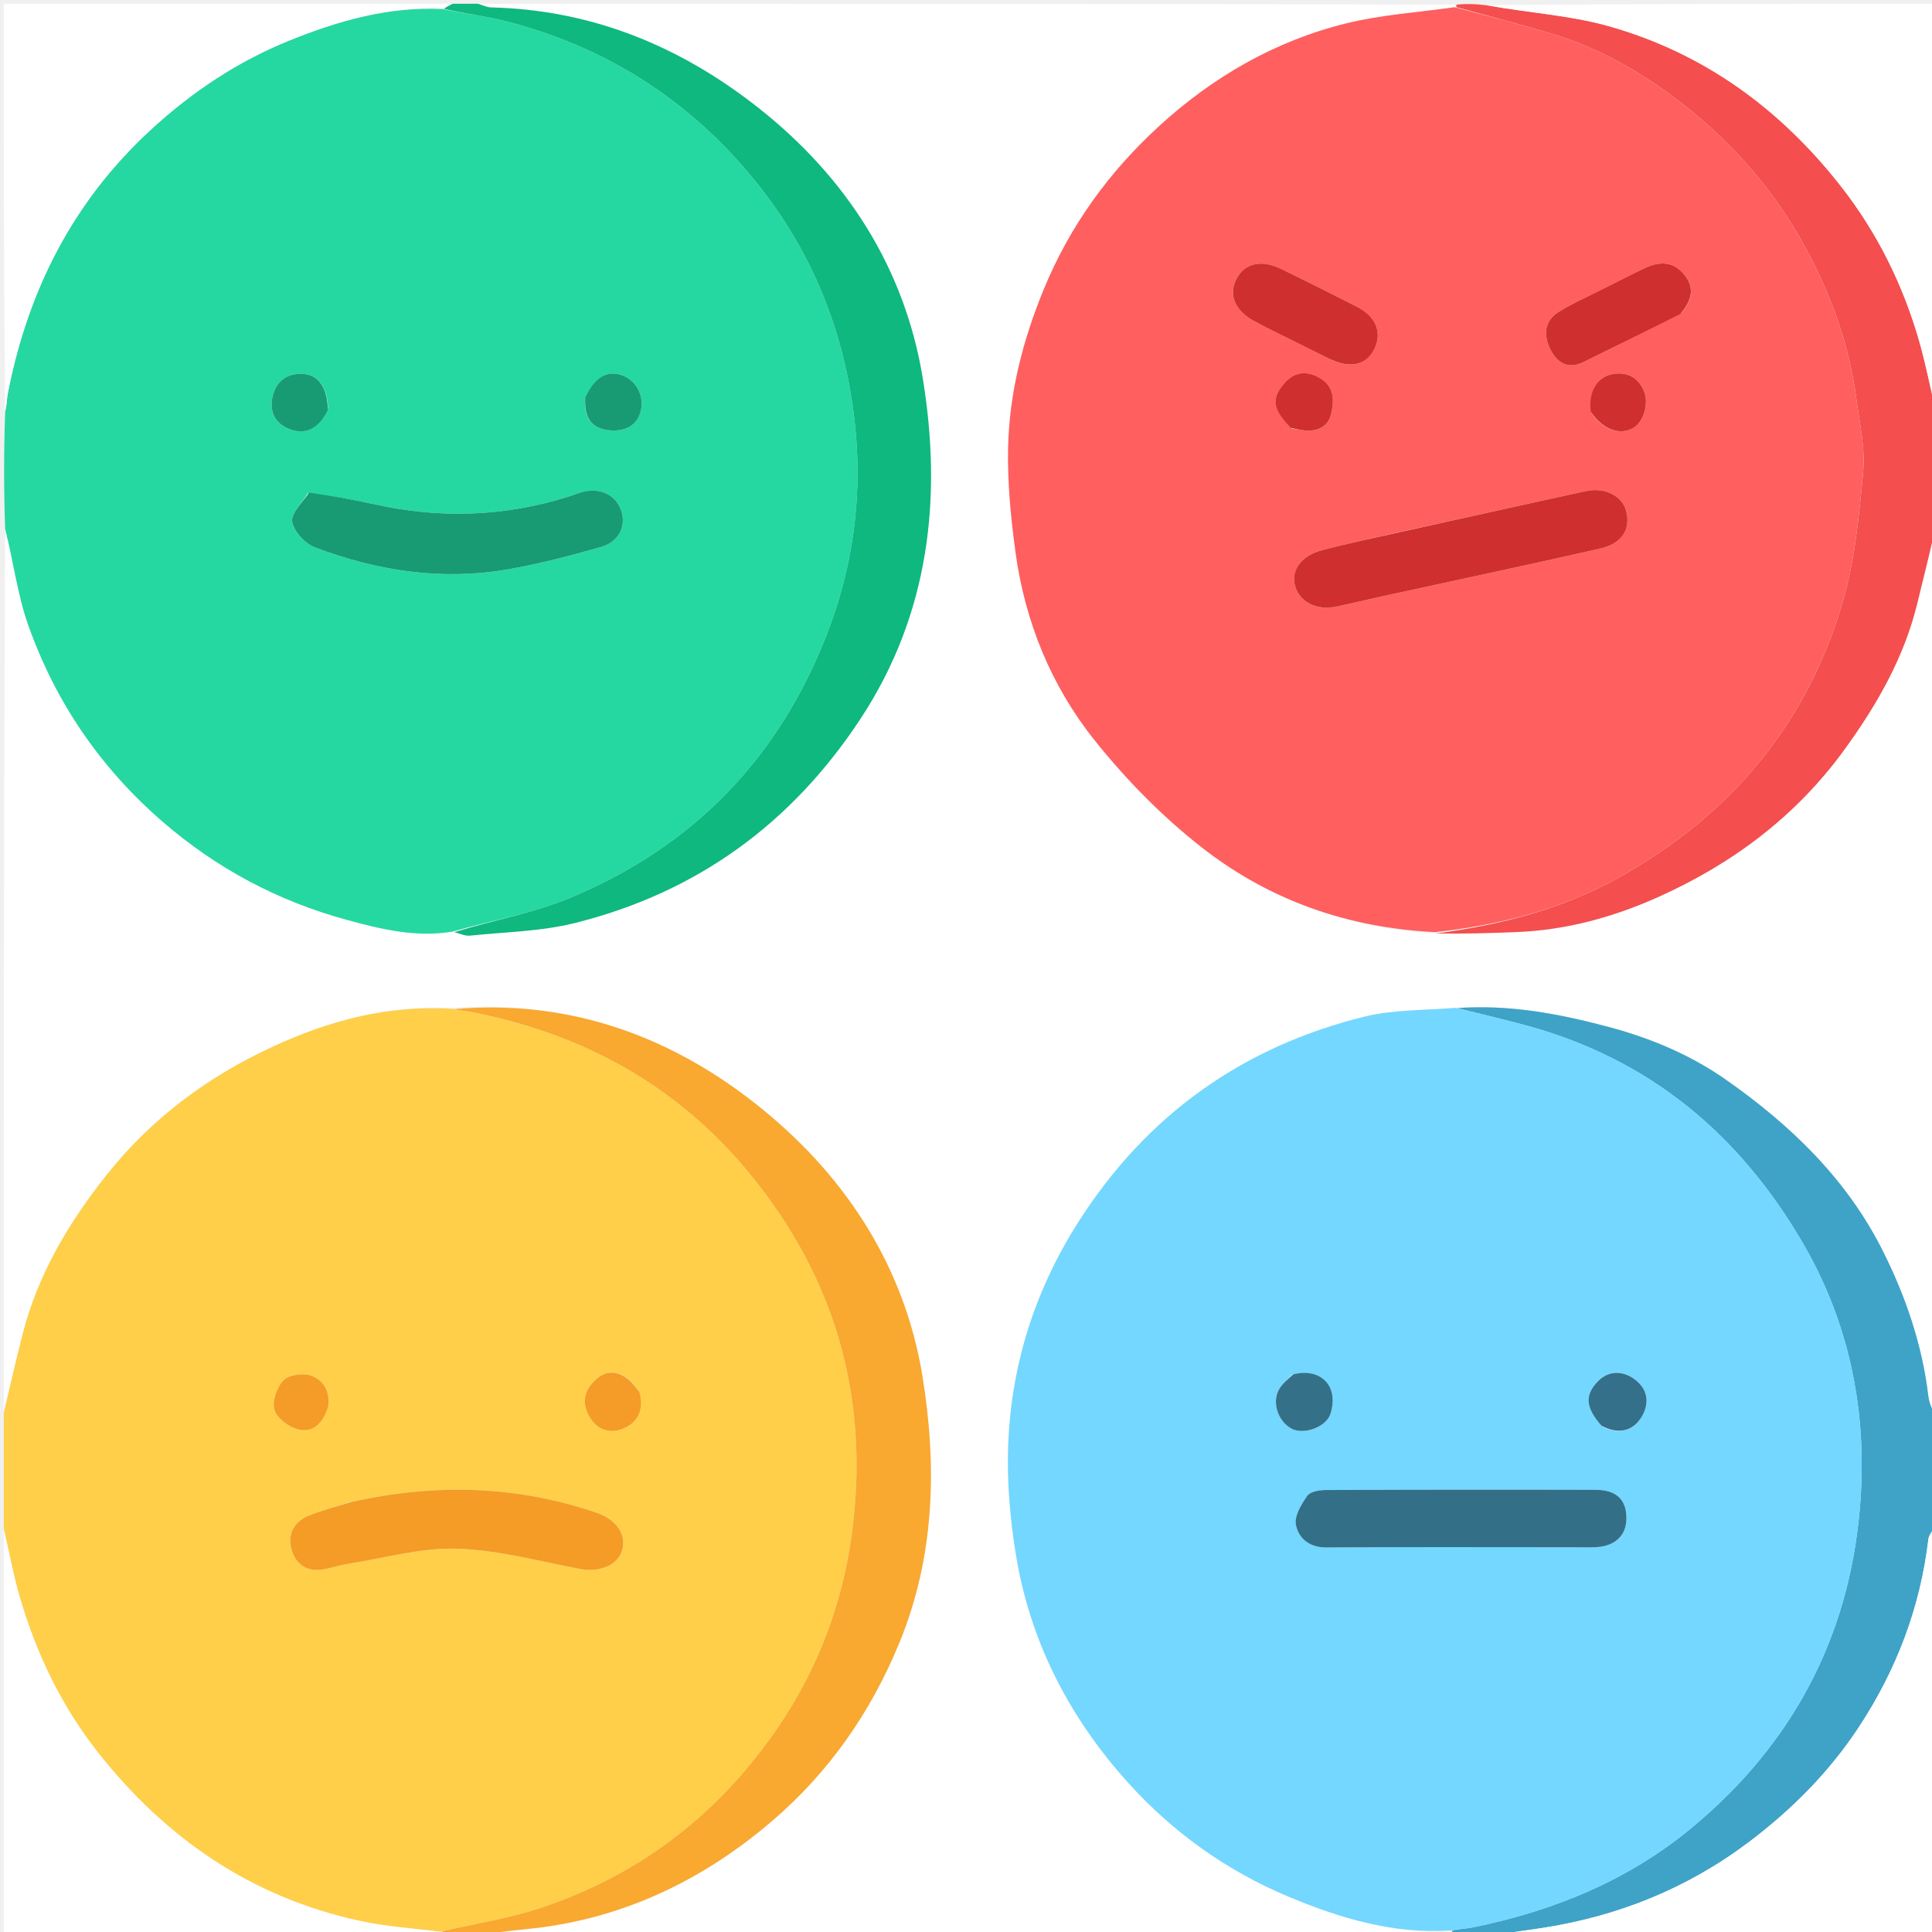
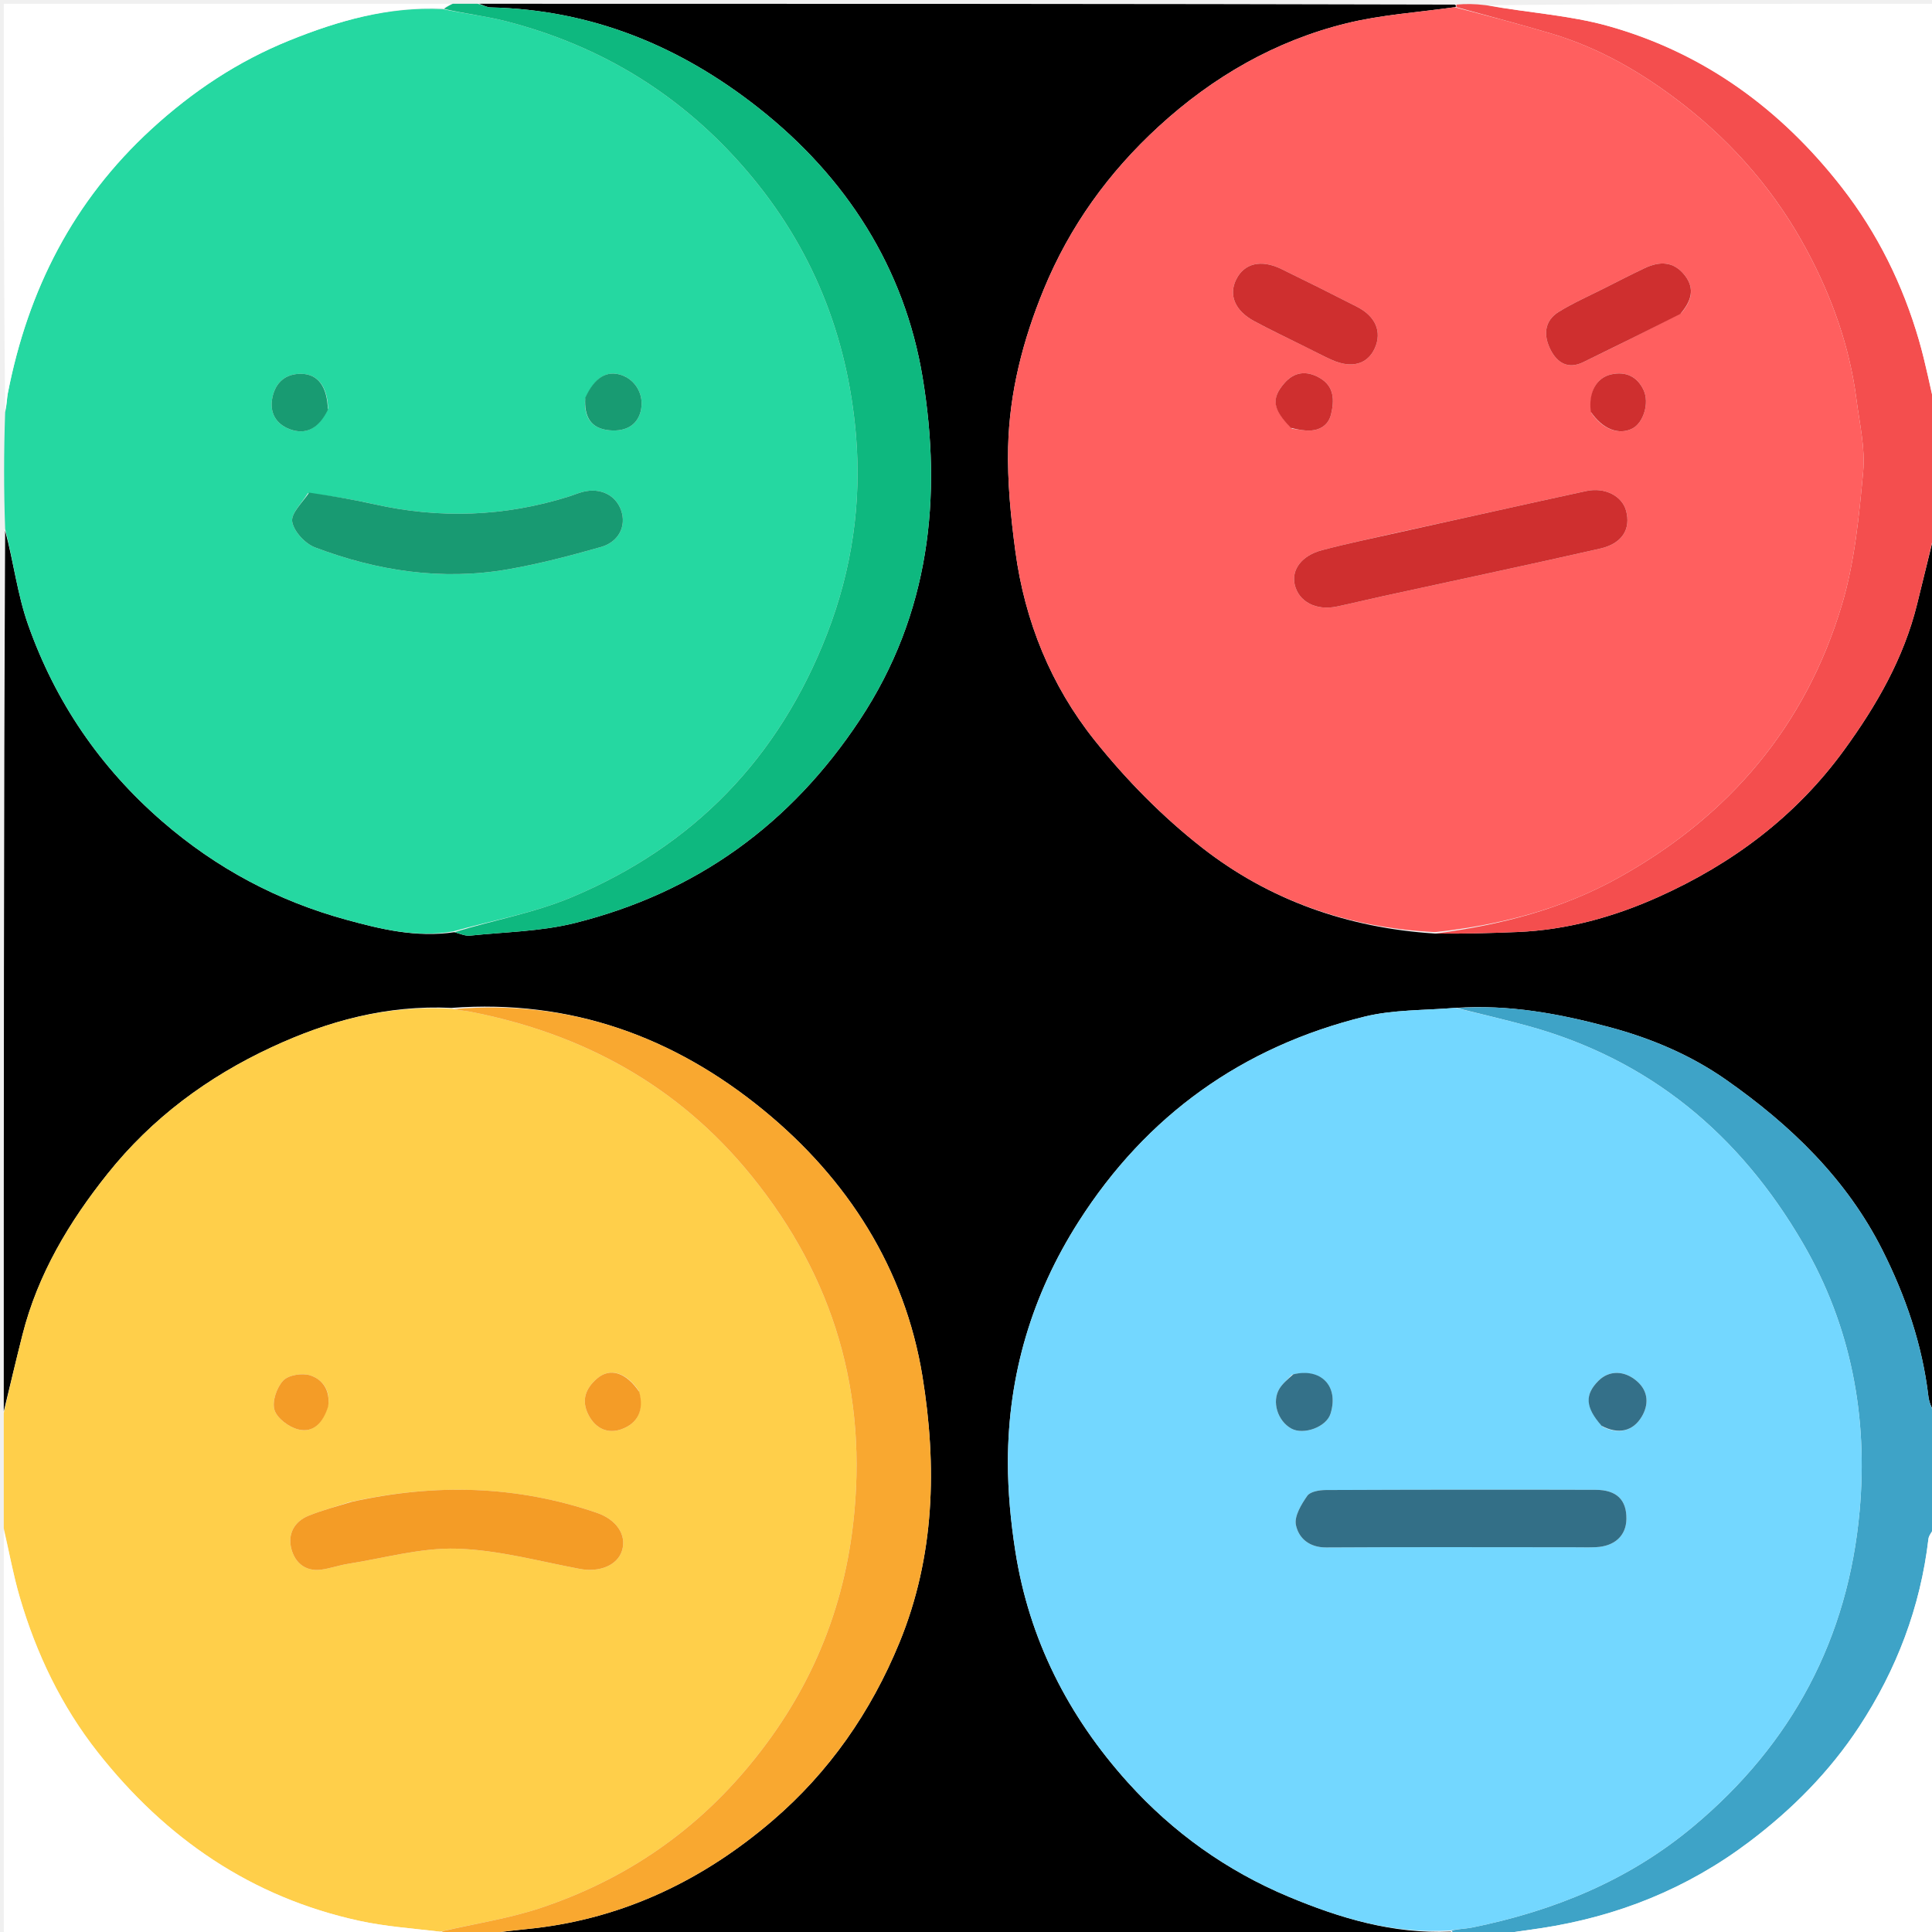
<svg xmlns="http://www.w3.org/2000/svg" version="1.1" id="Layer_1" x="0px" y="0px" width="100%" viewBox="0 0 512 512" enable-background="new 0 0 512 512" xml:space="preserve">
-   <path fill="#FFFFFF" opacity="1" stroke="none" d=" M1,374   C1,296.312 1,218.625 1.364,140.656   C3.582,148.793 4.601,157.508 7.454,165.574   C14.663,185.96 26.469,203.324 42.968,217.649   C57.344,230.132 73.62,238.768 91.768,243.737   C100.906,246.239 110.337,248.545 120.43,247.044   C122.049,247.504 123.335,248.078 124.547,247.95   C133.828,246.975 143.343,246.857 152.32,244.614   C184.446,236.59 209.53,218.505 227.897,190.714   C246.417,162.69 249.739,131.64 244.494,99.975   C239.706,71.069 224.357,47.045 201.088,28.663   C180.262,12.212 156.817,2.572 129.998,1.963   C128.992,1.941 127.999,1.334 127,1   C213.021,1 299.042,1 385.527,1.22   C385.992,1.441 385.926,1.877 385.469,1.913   C375.631,3.3 366.068,3.911 356.905,6.159   C337.954,10.807 321.393,20.376 307.049,33.535   C293.817,45.674 283.501,59.924 276.606,76.68   C271.063,90.154 267.496,104.055 267.163,118.539   C266.953,127.715 267.862,136.989 269.088,146.11   C271.574,164.614 278.511,181.688 290.072,196.166   C298.427,206.629 308.077,216.458 318.619,224.685   C336.402,238.564 357.166,245.901 380.142,247.394   C387.64,247.504 394.896,247.289 402.148,246.992   C415.217,246.457 427.651,243.012 439.464,237.715   C459.088,228.916 475.904,216.363 488.689,198.797   C497.293,186.976 504.509,174.472 508.047,160.122   C509.701,153.415 511.349,146.707 513,140   C513,218.021 513,296.042 512.652,374.365   C511.871,373.109 511.223,371.575 511.036,369.987   C509.419,356.313 504.979,343.438 498.864,331.287   C489.375,312.431 474.524,298.139 457.446,286.166   C448.081,279.599 437.596,275.171 426.517,272.2   C413.282,268.651 399.928,266.138 385.656,267.099   C377.31,267.779 369.198,267.548 361.605,269.421   C329.234,277.404 303.831,295.561 285.855,323.727   C273.495,343.09 267.138,364.394 267.106,387.374   C267.096,395.26 267.849,403.221 269.065,411.021   C272.722,434.476 283.085,454.814 298.917,472.384   C310.837,485.612 325.096,495.782 341.463,502.63   C355.027,508.306 369.088,512.574 384.426,511.906   C385.15,512.31 385.575,512.655 386,513   C300.312,513 214.625,513 128.682,512.629   C132.856,511.84 137.295,511.505 141.714,510.991   C165.793,508.194 186.704,497.968 204.824,482.399   C219.729,469.593 230.781,453.739 238.334,435.367   C247.787,412.375 248.313,388.433 244.461,364.749   C239.807,336.141 224.614,312.434 202.314,294.179   C178.632,274.793 151.242,264.76 119.619,267.1   C102.486,266.291 86.928,270.574 71.983,277.521   C55,285.415 40.279,296.328 28.554,311   C18.331,323.791 10.018,337.67 5.952,353.744   C4.247,360.482 2.647,367.247 1,374  z" />
+   <path fill="#0000000" opacity="1" stroke="none" d=" M1,374   C1,296.312 1,218.625 1.364,140.656   C3.582,148.793 4.601,157.508 7.454,165.574   C14.663,185.96 26.469,203.324 42.968,217.649   C57.344,230.132 73.62,238.768 91.768,243.737   C100.906,246.239 110.337,248.545 120.43,247.044   C122.049,247.504 123.335,248.078 124.547,247.95   C133.828,246.975 143.343,246.857 152.32,244.614   C184.446,236.59 209.53,218.505 227.897,190.714   C246.417,162.69 249.739,131.64 244.494,99.975   C239.706,71.069 224.357,47.045 201.088,28.663   C180.262,12.212 156.817,2.572 129.998,1.963   C128.992,1.941 127.999,1.334 127,1   C213.021,1 299.042,1 385.527,1.22   C385.992,1.441 385.926,1.877 385.469,1.913   C375.631,3.3 366.068,3.911 356.905,6.159   C337.954,10.807 321.393,20.376 307.049,33.535   C293.817,45.674 283.501,59.924 276.606,76.68   C271.063,90.154 267.496,104.055 267.163,118.539   C266.953,127.715 267.862,136.989 269.088,146.11   C271.574,164.614 278.511,181.688 290.072,196.166   C298.427,206.629 308.077,216.458 318.619,224.685   C336.402,238.564 357.166,245.901 380.142,247.394   C387.64,247.504 394.896,247.289 402.148,246.992   C415.217,246.457 427.651,243.012 439.464,237.715   C459.088,228.916 475.904,216.363 488.689,198.797   C497.293,186.976 504.509,174.472 508.047,160.122   C509.701,153.415 511.349,146.707 513,140   C513,218.021 513,296.042 512.652,374.365   C511.871,373.109 511.223,371.575 511.036,369.987   C509.419,356.313 504.979,343.438 498.864,331.287   C489.375,312.431 474.524,298.139 457.446,286.166   C448.081,279.599 437.596,275.171 426.517,272.2   C413.282,268.651 399.928,266.138 385.656,267.099   C377.31,267.779 369.198,267.548 361.605,269.421   C329.234,277.404 303.831,295.561 285.855,323.727   C273.495,343.09 267.138,364.394 267.106,387.374   C267.096,395.26 267.849,403.221 269.065,411.021   C272.722,434.476 283.085,454.814 298.917,472.384   C310.837,485.612 325.096,495.782 341.463,502.63   C355.027,508.306 369.088,512.574 384.426,511.906   C385.15,512.31 385.575,512.655 386,513   C300.312,513 214.625,513 128.682,512.629   C132.856,511.84 137.295,511.505 141.714,510.991   C165.793,508.194 186.704,497.968 204.824,482.399   C219.729,469.593 230.781,453.739 238.334,435.367   C247.787,412.375 248.313,388.433 244.461,364.749   C239.807,336.141 224.614,312.434 202.314,294.179   C178.632,274.793 151.242,264.76 119.619,267.1   C102.486,266.291 86.928,270.574 71.983,277.521   C55,285.415 40.279,296.328 28.554,311   C18.331,323.791 10.018,337.67 5.952,353.744   C4.247,360.482 2.647,367.247 1,374  z" />
  <path fill="#FFCF4A" opacity="1" stroke="none" d=" M1,374.469   C2.647,367.247 4.247,360.482 5.952,353.744   C10.018,337.67 18.331,323.791 28.554,311   C40.279,296.328 55,285.415 71.983,277.521   C86.928,270.574 102.486,266.291 119.895,267.359   C121.954,267.818 123.29,267.857 124.584,268.108   C154.488,273.913 179.744,287.69 199.119,311.569   C221.042,338.589 230.091,369.33 226.076,403.939   C223.199,428.735 213.543,450.369 197.306,469.387   C182.65,486.553 164.627,498.461 143.46,505.566   C134.911,508.436 125.854,509.794 116.574,511.913   C109.152,511.031 102.083,510.534 95.23,509.042   C66.617,502.812 43.912,487.208 25.935,464.397   C16.279,452.145 9.65,438.305 5.274,423.406   C3.502,417.373 2.405,411.141 1,405   C1,394.979 1,384.958 1,374.469  M92.73,398.045   C89.105,399.228 85.41,400.233 81.875,401.642   C77.942,403.209 76.186,406.562 77.226,410.501   C78.171,414.079 80.884,416.493 85.016,415.984   C87.456,415.683 89.82,414.809 92.254,414.427   C101.853,412.918 111.507,410.128 121.063,410.415   C131.975,410.742 142.823,413.742 153.662,415.774   C158.857,416.748 163.645,414.859 164.853,410.885   C166.105,406.769 163.396,402.702 158.133,400.903   C136.895,393.64 115.349,393.085 92.73,398.045  M86.995,372.288   C87.551,368.365 85.436,365.521 82.211,364.489   C80.093,363.812 76.453,364.38 75.055,365.862   C73.328,367.692 72.063,371.398 72.742,373.647   C73.408,375.854 76.526,378.174 78.985,378.797   C83.145,379.851 85.666,376.934 86.995,372.288  M169.245,368.51   C165.902,363.66 161.659,362.365 158.219,365.328   C155.173,367.951 153.952,371.144 155.994,375.036   C157.906,378.68 161.182,380.046 164.726,378.751   C168.846,377.244 170.804,373.843 169.245,368.51  z" />
  <path fill="#25D8A1" opacity="1" stroke="none" d=" M120.063,246.834   C110.337,248.545 100.906,246.239 91.768,243.737   C73.62,238.768 57.344,230.132 42.968,217.649   C26.469,203.324 14.663,185.96 7.454,165.574   C4.601,157.508 3.582,148.793 1.364,140.187   C1,129.979 1,119.958 1.363,109.283   C1.836,107.143 1.795,105.629 2.078,104.178   C7.41,76.859 19.384,53.247 40.144,34.211   C51.023,24.235 62.988,16.273 76.629,10.748   C89.589,5.498 102.86,1.73 117.324,2.414   C123.155,3.641 128.781,4.254 134.203,5.655   C159.503,12.193 180.717,25.223 197.836,45.186   C215.218,65.456 224.592,88.97 226.835,115.232   C228.374,133.253 225.775,150.953 219.174,167.987   C206.431,200.869 183.774,224.259 151.402,237.812   C141.442,241.982 130.536,243.89 120.063,246.834  M81.579,130.717   C80.068,133.26 77.053,136.065 77.439,138.277   C77.891,140.873 80.873,144.081 83.496,145.074   C100,151.322 117.112,153.926 134.663,150.866   C142.956,149.421 151.152,147.266 159.258,144.962   C164.045,143.602 166.025,139.349 164.62,135.29   C163.203,131.199 159.115,129.174 154.497,130.341   C153.212,130.666 151.982,131.202 150.714,131.6   C133.718,136.935 116.551,137.535 99.176,133.626   C93.589,132.37 87.927,131.448 81.579,130.717  M155.039,105.822   C154.806,110.422 156.485,113.55 161.474,114.027   C166.158,114.474 169.228,112.383 169.918,108.357   C170.596,104.402 168.341,100.581 164.612,99.368   C160.764,98.116 157.526,100.055 155.039,105.822  M86.955,108.206   C86.726,102.475 84.302,99.171 79.933,99.07   C75.671,98.972 72.993,101.353 72.176,105.399   C71.389,109.294 73.061,112.341 76.801,113.746   C81.055,115.344 84.478,113.575 86.955,108.206  z" />
  <path fill="#F44E4E" opacity="1" stroke="none" d=" M513,139.531   C511.349,146.707 509.701,153.415 508.047,160.122   C504.509,174.472 497.293,186.976 488.689,198.797   C475.904,216.363 459.088,228.916 439.464,237.715   C427.651,243.012 415.217,246.457 402.148,246.992   C394.896,247.289 387.64,247.504 380.574,247.383   C397.696,245.124 413.896,240.953 428.943,232.587   C458.313,216.259 478.562,192.324 488.154,160.162   C491.519,148.879 492.663,136.823 493.759,125.021   C494.343,118.728 492.797,112.208 491.976,105.821   C490.181,91.858 485.494,78.796 478.901,66.443   C470.742,51.156 459.619,38.22 445.984,27.618   C435.469,19.442 423.999,12.725 411.099,8.893   C402.75,6.412 394.32,4.206 385.926,1.877   C385.926,1.877 385.992,1.441 385.996,1.22   C388.371,1 390.741,1 393.758,1.381   C405.036,3.408 415.959,4.017 426.242,6.906   C451.549,14.015 471.901,28.891 488.035,49.575   C497.558,61.784 504.287,75.44 508.574,90.268   C510.353,96.424 511.542,102.751 513,109   C513,119.021 513,129.042 513,139.531  z" />
  <path fill="#0EB87F" opacity="1" stroke="none" d=" M120.43,247.044   C130.536,243.89 141.442,241.982 151.402,237.812   C183.774,224.259 206.431,200.869 219.174,167.987   C225.775,150.953 228.374,133.253 226.835,115.232   C224.592,88.97 215.218,65.456 197.836,45.186   C180.717,25.223 159.503,12.193 134.203,5.655   C128.781,4.254 123.155,3.641 117.672,2.356   C118.481,1.698 119.24,1.349 120,1   C122.042,1 124.083,1 126.562,1   C127.999,1.334 128.992,1.941 129.998,1.963   C156.817,2.572 180.262,12.212 201.088,28.663   C224.357,47.045 239.706,71.069 244.494,99.975   C249.739,131.64 246.417,162.69 227.897,190.714   C209.53,218.505 184.446,236.59 152.32,244.614   C143.343,246.857 133.828,246.975 124.547,247.95   C123.335,248.078 122.049,247.504 120.43,247.044  z" />
  <path fill="#F9A830" opacity="1" stroke="none" d=" M117.028,511.84   C125.854,509.794 134.911,508.436 143.46,505.566   C164.627,498.461 182.65,486.553 197.306,469.387   C213.543,450.369 223.199,428.735 226.076,403.939   C230.091,369.33 221.042,338.589 199.119,311.569   C179.744,287.69 154.488,273.913 124.584,268.108   C123.29,267.857 121.954,267.818 120.362,267.422   C151.242,264.76 178.632,274.793 202.314,294.179   C224.614,312.434 239.807,336.141 244.461,364.749   C248.313,388.433 247.787,412.375 238.334,435.367   C230.781,453.739 219.729,469.593 204.824,482.399   C186.704,497.968 165.793,508.194 141.714,510.991   C137.295,511.505 132.856,511.84 128.213,512.629   C125.3,513 122.6,513 119.351,512.7   C118.211,512.214 117.62,512.027 117.028,511.84  z" />
  <path fill="#3EA3C7" opacity="1" stroke="none" d=" M386.444,513   C385.575,512.655 385.15,512.31 384.696,511.633   C386.483,511.148 388.336,511.173 390.11,510.813   C411.73,506.417 431.576,498.376 448.767,484.006   C474.972,462.1 489.777,434.159 492.818,400.442   C495.066,375.519 490.595,351.495 477.823,329.519   C461.064,300.682 437.236,280.726 404.728,271.835   C398.562,270.149 392.33,268.709 386.128,267.156   C399.928,266.138 413.282,268.651 426.517,272.2   C437.596,275.171 448.081,279.599 457.446,286.166   C474.524,298.139 489.375,312.431 498.864,331.287   C504.979,343.438 509.419,356.313 511.036,369.987   C511.223,371.575 511.871,373.109 512.652,374.834   C513,384.688 513,394.375 512.633,404.669   C511.849,406.128 511.159,406.949 511.055,407.839   C508.932,425.903 502.623,442.483 492.699,457.591   C484.886,469.486 474.992,479.477 463.557,488.108   C447.059,500.561 428.623,507.907 408.339,510.995   C403.568,511.721 398.78,512.335 394,513   C391.629,513 389.259,513 386.444,513  z" />
  <path fill="#FFFFFF" opacity="1" stroke="none" d=" M394.469,513   C398.78,512.335 403.568,511.721 408.339,510.995   C428.623,507.907 447.059,500.561 463.557,488.108   C474.992,479.477 484.886,469.486 492.699,457.591   C502.623,442.483 508.932,425.903 511.055,407.839   C511.159,406.949 511.849,406.128 512.633,405.138   C513,440.931 513,476.861 513,513   C473.646,513 434.292,513 394.469,513  z" />
  <path fill="#FFFFFF" opacity="1" stroke="none" d=" M119.531,1   C119.24,1.349 118.481,1.698 117.373,2.105   C102.86,1.73 89.589,5.498 76.629,10.748   C62.988,16.273 51.023,24.235 40.144,34.211   C19.384,53.247 7.41,76.859 2.078,104.178   C1.795,105.629 1.836,107.143 1.363,108.814   C1,73.07 1,37.139 1,1   C40.354,1 79.708,1 119.531,1  z" />
  <path fill="#FFFFFF" opacity="1" stroke="none" d=" M513,108.531   C511.542,102.751 510.353,96.424 508.574,90.268   C504.287,75.44 497.558,61.784 488.035,49.575   C471.901,28.891 451.549,14.015 426.242,6.906   C415.959,4.017 405.036,3.408 394.202,1.381   C433.59,1 473.18,1 513,1   C513,36.687 513,72.375 513,108.531  z" />
  <path fill="#FFFFFF" opacity="1" stroke="none" d=" M116.574,511.913   C117.62,512.027 118.211,512.214 118.901,512.7   C79.743,513 40.486,513 1,513   C1,477.313 1,441.625 1,405.469   C2.405,411.141 3.502,417.373 5.274,423.406   C9.65,438.305 16.279,452.145 25.935,464.397   C43.912,487.208 66.617,502.812 95.23,509.042   C102.083,510.534 109.152,511.031 116.574,511.913  z" />
  <path fill="#73D7FF" opacity="1" stroke="none" d=" M385.656,267.099   C392.33,268.709 398.562,270.149 404.728,271.835   C437.236,280.726 461.064,300.682 477.823,329.519   C490.595,351.495 495.066,375.519 492.818,400.442   C489.777,434.159 474.972,462.1 448.767,484.006   C431.576,498.376 411.73,506.417 390.11,510.813   C388.336,511.173 386.483,511.148 384.397,511.574   C369.088,512.574 355.027,508.306 341.463,502.63   C325.096,495.782 310.837,485.612 298.917,472.384   C283.085,454.814 272.722,434.476 269.065,411.021   C267.849,403.221 267.096,395.26 267.106,387.374   C267.138,364.394 273.495,343.09 285.855,323.727   C303.831,295.561 329.234,277.404 361.605,269.421   C369.198,267.548 377.31,267.779 385.656,267.099  M417.408,410.039   C419.241,410.037 421.077,410.104 422.906,410.02   C427.92,409.789 430.953,406.963 431.015,402.547   C431.086,397.508 428.469,394.834 422.834,394.818   C399.007,394.747 375.18,394.77 351.353,394.872   C349.662,394.879 347.228,395.279 346.443,396.405   C344.867,398.664 342.961,401.802 343.432,404.123   C344.149,407.651 346.99,410.114 351.45,410.087   C373.11,409.955 394.772,410.034 417.408,410.039  M342.345,364.32   C341.244,365.534 339.934,366.617 339.083,367.986   C336.948,371.419 338.577,376.604 342.245,378.595   C345.463,380.342 351.517,378.212 352.618,374.598   C354.896,367.123 349.858,362.44 342.345,364.32  M424.742,378.122   C428.95,380.231 432.744,379.283 435.048,375.476   C436.891,372.432 437.002,368.789 433.793,366.015   C430.459,363.131 426.404,363.111 423.587,365.945   C419.937,369.618 420.098,372.926 424.742,378.122  z" />
  <path fill="#FF5F5F" opacity="1" stroke="none" d=" M385.469,1.913   C394.32,4.206 402.75,6.412 411.099,8.893   C423.999,12.725 435.469,19.442 445.984,27.618   C459.619,38.22 470.742,51.156 478.901,66.443   C485.494,78.796 490.181,91.858 491.976,105.821   C492.797,112.208 494.343,118.728 493.759,125.021   C492.663,136.823 491.519,148.879 488.154,160.162   C478.562,192.324 458.313,216.259 428.943,232.587   C413.896,240.953 397.696,245.124 380.33,247.021   C357.166,245.901 336.402,238.564 318.619,224.685   C308.077,216.458 298.427,206.629 290.072,196.166   C278.511,181.688 271.574,164.614 269.088,146.11   C267.862,136.989 266.953,127.715 267.163,118.539   C267.496,104.055 271.063,90.154 276.606,76.68   C283.501,59.924 293.817,45.674 307.049,33.535   C321.393,20.376 337.954,10.807 356.905,6.159   C366.068,3.911 375.631,3.3 385.469,1.913  M370.614,141.062   C363.845,142.626 357.032,144.026 350.32,145.805   C344.931,147.233 342.203,150.99 343.116,154.938   C344.159,159.451 348.757,161.889 354.248,160.743   C358.295,159.897 362.311,158.902 366.352,158.021   C385.577,153.825 404.83,149.753 424.019,145.397   C429.928,144.055 432.243,140.188 430.926,135.333   C429.878,131.474 425.377,129.052 420.376,130.13   C404.048,133.651 387.756,137.339 370.614,141.062  M346.367,92.117   C348.593,93.226 350.78,94.425 353.054,95.426   C358.268,97.722 362.445,96.507 364.348,92.252   C366.282,87.928 364.57,83.827 359.603,81.289   C352.959,77.895 346.284,74.556 339.576,71.288   C334.177,68.659 329.708,69.769 327.583,74.103   C325.571,78.207 327.28,82.356 332.361,85.096   C336.737,87.456 341.238,89.585 346.367,92.117  M445.58,82.937   C448.162,79.848 449.272,76.586 446.529,73.022   C443.569,69.177 439.812,69.177 435.813,71.078   C432.205,72.794 428.648,74.618 425.082,76.423   C421.072,78.451 416.931,80.272 413.119,82.623   C409.157,85.067 409.01,88.957 410.934,92.722   C412.699,96.177 415.583,97.931 419.567,95.985   C428.068,91.834 436.546,87.635 445.58,82.937  M421.783,109.478   C424.691,113.755 429.05,115.394 432.617,113.551   C435.503,112.059 437.17,106.823 435.571,103.386   C433.9,99.792 430.862,98.359 426.987,99.215   C423.082,100.077 420.879,104.011 421.783,109.478  M342.416,113.602   C343.554,113.756 344.69,113.944 345.832,114.058   C349.238,114.396 351.983,112.997 352.753,109.758   C353.594,106.218 353.704,102.43 349.718,100.138   C346.183,98.104 342.936,98.573 340.359,101.555   C336.822,105.647 337.279,108.45 342.416,113.602  z" />
  <path fill="#F49C26" opacity="1" stroke="none" d=" M93.145,398.018   C115.349,393.085 136.895,393.64 158.133,400.903   C163.396,402.702 166.105,406.769 164.853,410.885   C163.645,414.859 158.857,416.748 153.662,415.774   C142.823,413.742 131.975,410.742 121.063,410.415   C111.507,410.128 101.853,412.918 92.254,414.427   C89.82,414.809 87.456,415.683 85.016,415.984   C80.884,416.493 78.171,414.079 77.226,410.501   C76.186,406.562 77.942,403.209 81.875,401.642   C85.41,400.233 89.105,399.228 93.145,398.018  z" />
  <path fill="#F49C27" opacity="1" stroke="none" d=" M86.98,372.689   C85.666,376.934 83.145,379.851 78.985,378.797   C76.526,378.174 73.408,375.854 72.742,373.647   C72.063,371.398 73.328,367.692 75.055,365.862   C76.453,364.38 80.093,363.812 82.211,364.489   C85.436,365.521 87.551,368.365 86.98,372.689  z" />
  <path fill="#F49C27" opacity="1" stroke="none" d=" M169.414,368.863   C170.804,373.843 168.846,377.244 164.726,378.751   C161.182,380.046 157.906,378.68 155.994,375.036   C153.952,371.144 155.173,367.951 158.219,365.328   C161.659,362.365 165.902,363.66 169.414,368.863  z" />
  <path fill="#189A72" opacity="1" stroke="none" d=" M81.939,130.545   C87.927,131.448 93.589,132.37 99.176,133.626   C116.551,137.535 133.718,136.935 150.714,131.6   C151.982,131.202 153.212,130.666 154.497,130.341   C159.115,129.174 163.203,131.199 164.62,135.29   C166.025,139.349 164.045,143.602 159.258,144.962   C151.152,147.266 142.956,149.421 134.663,150.866   C117.112,153.926 100,151.322 83.496,145.074   C80.873,144.081 77.891,140.873 77.439,138.277   C77.053,136.065 80.068,133.26 81.939,130.545  z" />
  <path fill="#189B72" opacity="1" stroke="none" d=" M155.092,105.43   C157.526,100.055 160.764,98.116 164.612,99.368   C168.341,100.581 170.596,104.402 169.918,108.357   C169.228,112.383 166.158,114.474 161.474,114.027   C156.485,113.55 154.806,110.422 155.092,105.43  z" />
  <path fill="#189B72" opacity="1" stroke="none" d=" M86.895,108.6   C84.478,113.575 81.055,115.344 76.801,113.746   C73.061,112.341 71.389,109.294 72.176,105.399   C72.993,101.353 75.671,98.972 79.933,99.07   C84.302,99.171 86.726,102.475 86.895,108.6  z" />
  <path fill="#336F87" opacity="1" stroke="none" d=" M416.92,410.039   C394.772,410.034 373.11,409.955 351.45,410.087   C346.99,410.114 344.149,407.651 343.432,404.123   C342.961,401.802 344.867,398.664 346.443,396.405   C347.228,395.279 349.662,394.879 351.353,394.872   C375.18,394.77 399.007,394.747 422.834,394.818   C428.469,394.834 431.086,397.508 431.015,402.547   C430.953,406.963 427.92,409.789 422.906,410.02   C421.077,410.104 419.241,410.037 416.92,410.039  z" />
  <path fill="#347189" opacity="1" stroke="none" d=" M342.733,364.214   C349.858,362.44 354.896,367.123 352.618,374.598   C351.517,378.212 345.463,380.342 342.245,378.595   C338.577,376.604 336.948,371.419 339.083,367.986   C339.934,366.617 341.244,365.534 342.733,364.214  z" />
  <path fill="#347089" opacity="1" stroke="none" d=" M424.447,377.854   C420.098,372.926 419.937,369.618 423.587,365.945   C426.404,363.111 430.459,363.131 433.793,366.015   C437.002,368.789 436.891,372.432 435.048,375.476   C432.744,379.283 428.95,380.231 424.447,377.854  z" />
  <path fill="#CF2F2F" opacity="1" stroke="none" d=" M371.032,141.012   C387.756,137.339 404.048,133.651 420.376,130.13   C425.377,129.052 429.878,131.474 430.926,135.333   C432.243,140.188 429.928,144.055 424.019,145.397   C404.83,149.753 385.577,153.825 366.352,158.021   C362.311,158.902 358.295,159.897 354.248,160.743   C348.757,161.889 344.159,159.451 343.116,154.938   C342.203,150.99 344.931,147.233 350.32,145.805   C357.032,144.026 363.845,142.626 371.032,141.012  z" />
  <path fill="#CF2F2F" opacity="1" stroke="none" d=" M346.025,91.967   C341.238,89.585 336.737,87.456 332.361,85.096   C327.28,82.356 325.571,78.207 327.583,74.103   C329.708,69.769 334.177,68.659 339.576,71.288   C346.284,74.556 352.959,77.895 359.603,81.289   C364.57,83.827 366.282,87.928 364.348,92.252   C362.445,96.507 358.268,97.722 353.054,95.426   C350.78,94.425 348.593,93.226 346.025,91.967  z" />
  <path fill="#CF2F2F" opacity="1" stroke="none" d=" M445.307,83.196   C436.546,87.635 428.068,91.834 419.567,95.985   C415.583,97.931 412.699,96.177 410.934,92.722   C409.01,88.957 409.157,85.067 413.119,82.623   C416.931,80.272 421.072,78.451 425.082,76.423   C428.648,74.618 432.205,72.794 435.813,71.078   C439.812,69.177 443.569,69.177 446.529,73.022   C449.272,76.586 448.162,79.848 445.307,83.196  z" />
  <path fill="#CF2F2F" opacity="1" stroke="none" d=" M421.592,109.138   C420.879,104.011 423.082,100.077 426.987,99.215   C430.862,98.359 433.9,99.792 435.571,103.386   C437.17,106.823 435.503,112.059 432.617,113.551   C429.05,115.394 424.691,113.755 421.592,109.138  z" />
  <path fill="#CF2F2F" opacity="1" stroke="none" d=" M342.084,113.375   C337.279,108.45 336.822,105.647 340.359,101.555   C342.936,98.573 346.183,98.104 349.718,100.138   C353.704,102.43 353.594,106.218 352.753,109.758   C351.983,112.997 349.238,114.396 345.832,114.058   C344.69,113.944 343.554,113.756 342.084,113.375  z" />
</svg>
